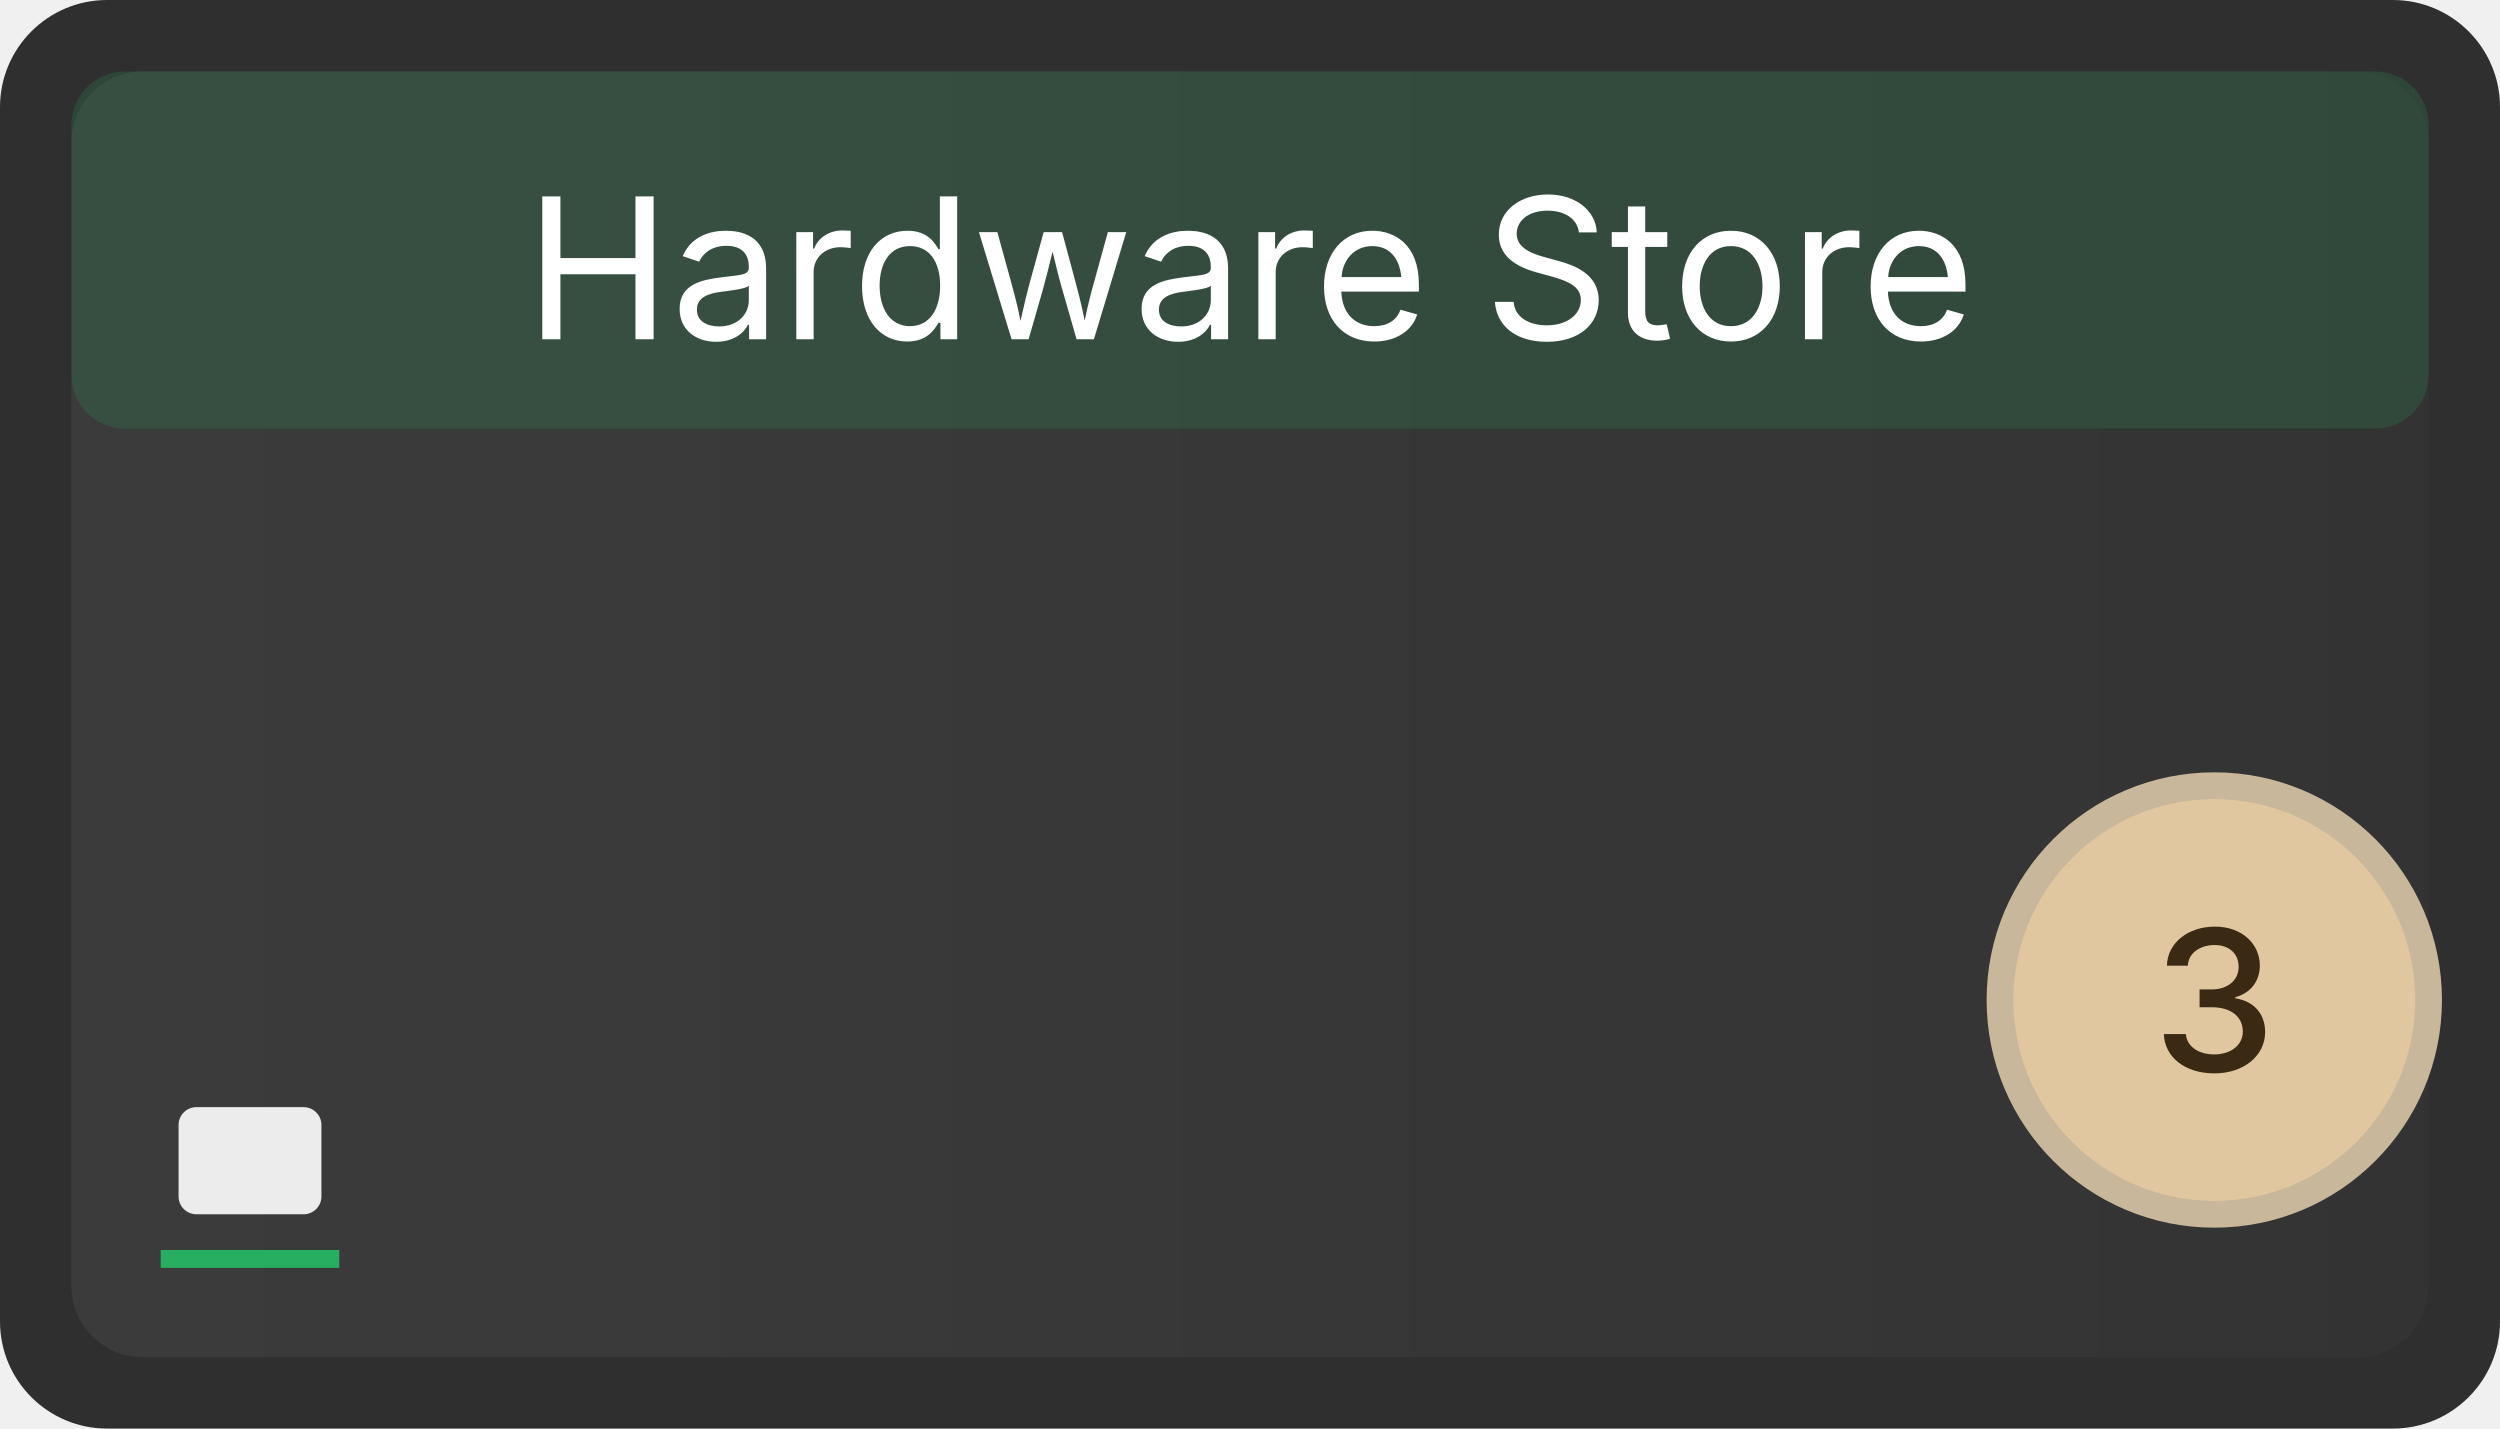
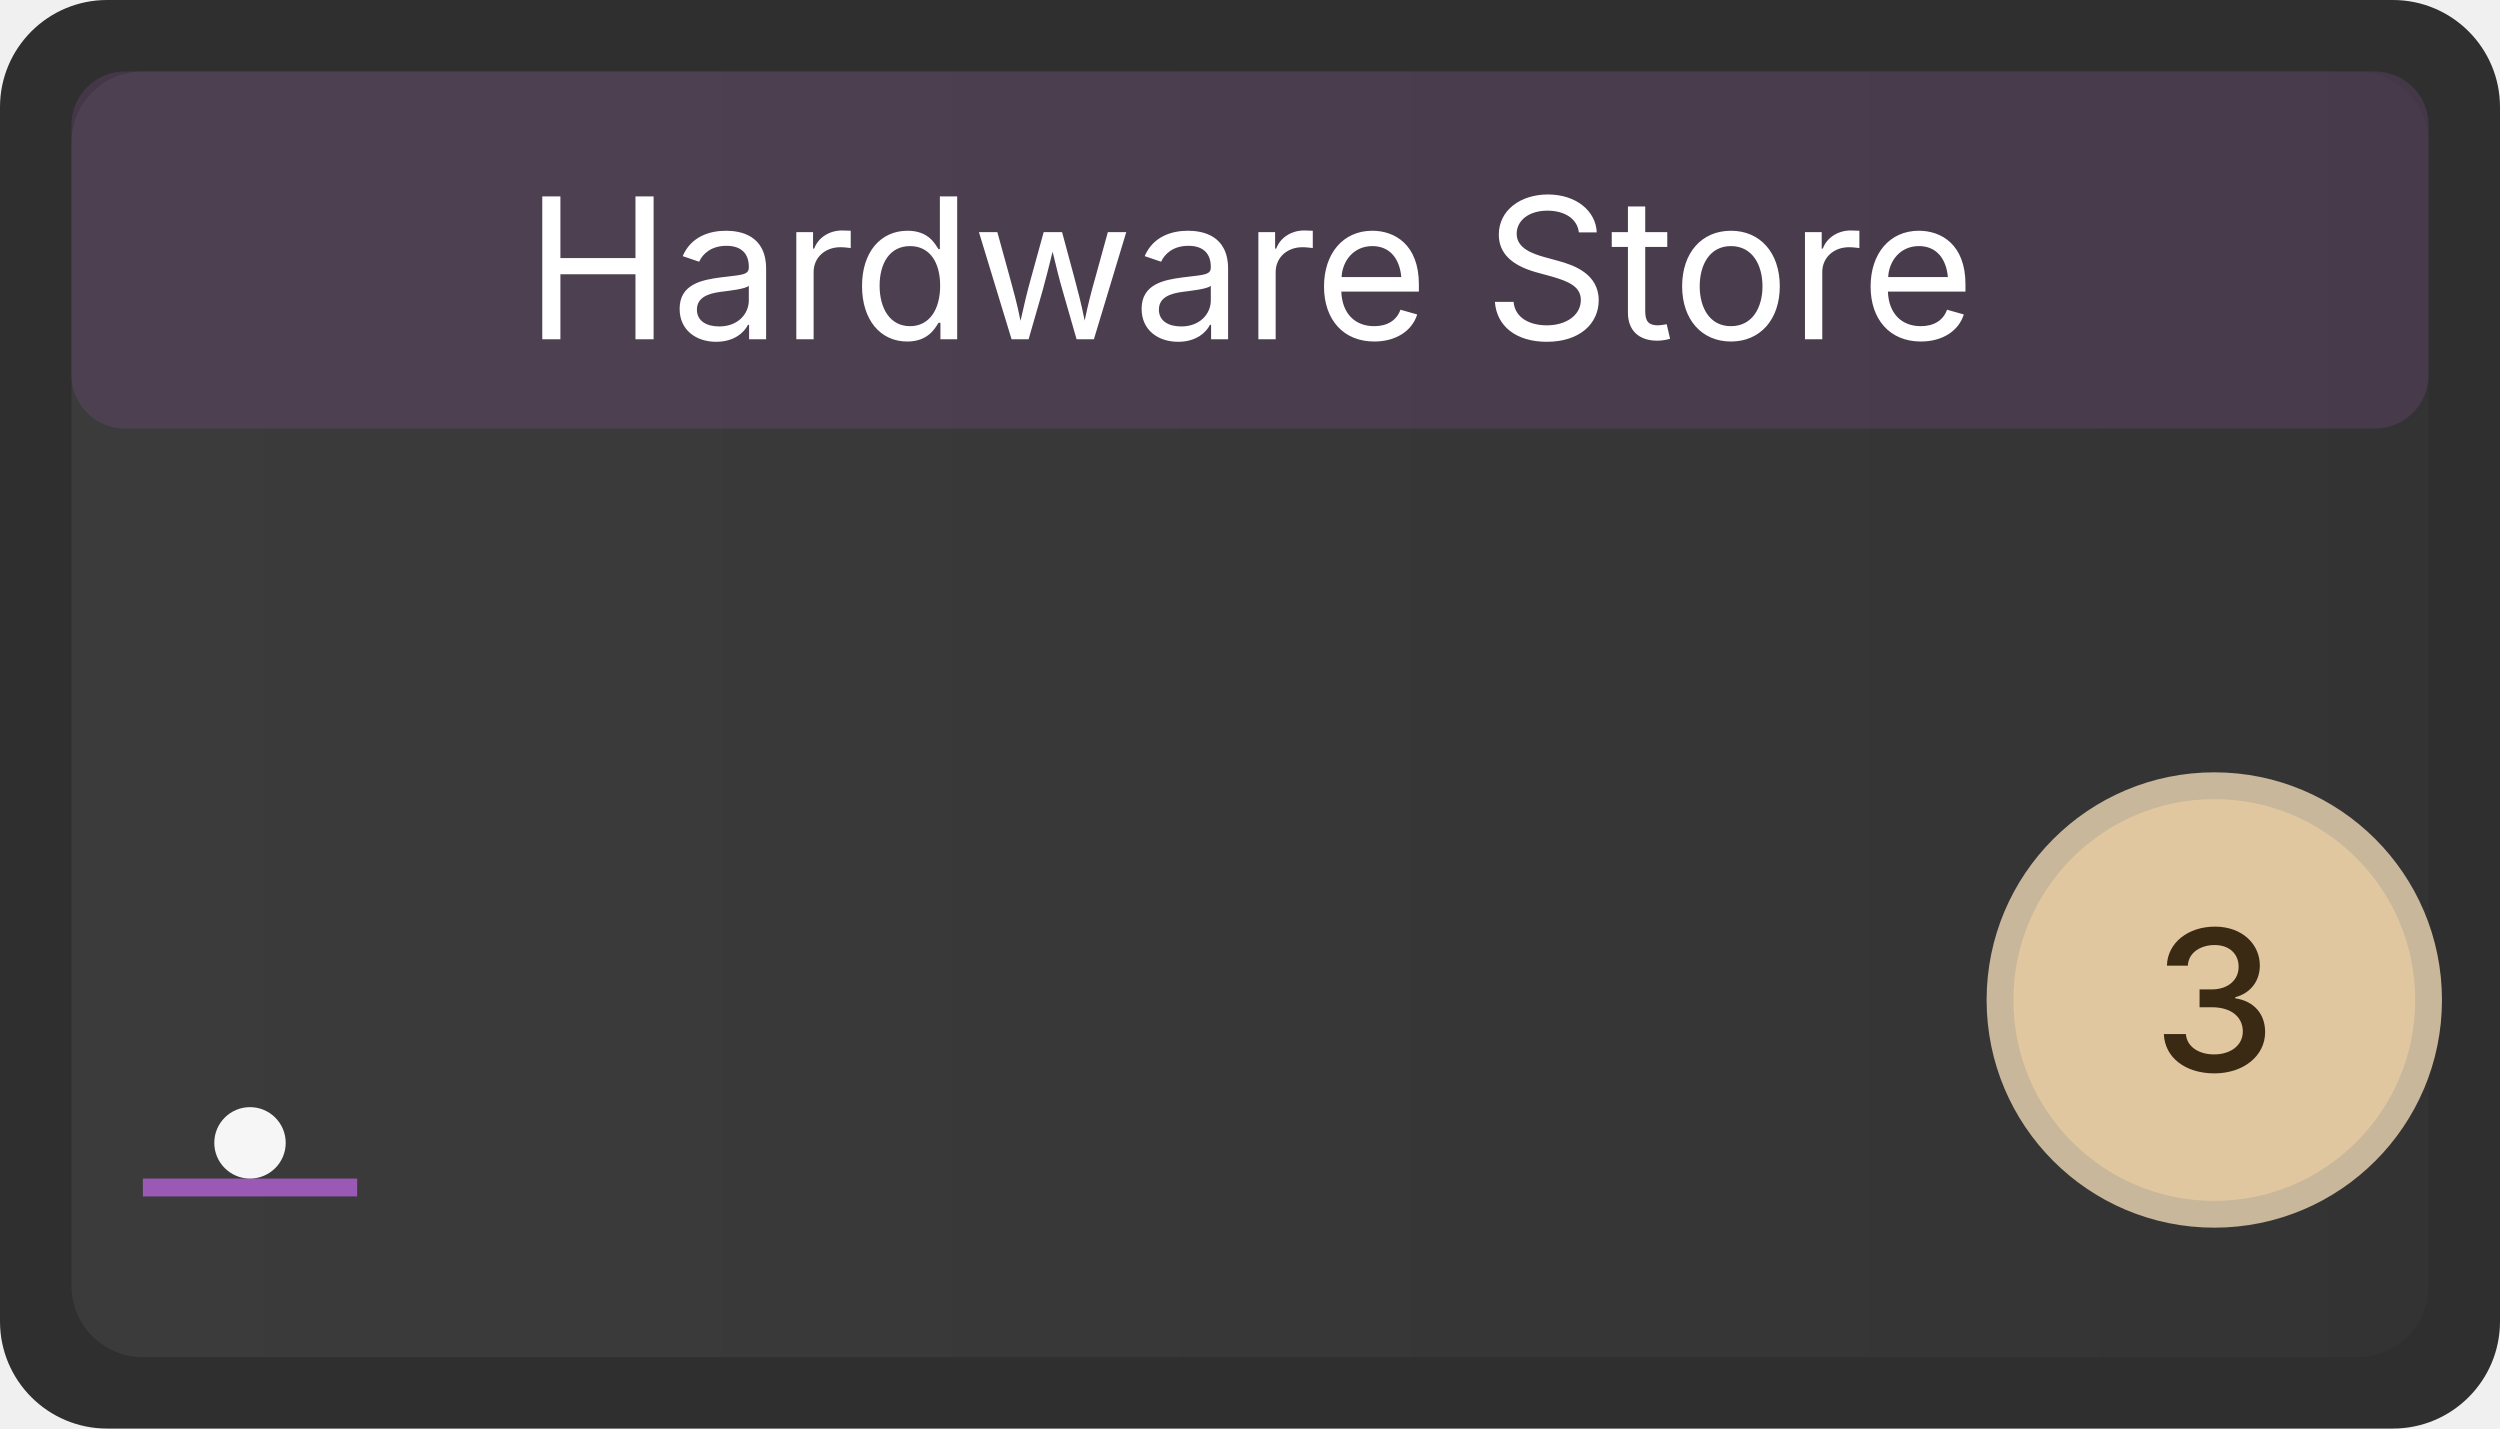
<svg xmlns="http://www.w3.org/2000/svg" width="140" height="80" viewBox="0 0 140 80" role="img" aria-label="Hardware Store">
  <defs>
    <linearGradient id="g-biz-hardware" x1="0" x2="1">
      <stop offset="0" stop-color="#ffffff" stop-opacity="0.06" />
      <stop offset="1" stop-color="#ffffff" stop-opacity="0.02" />
    </linearGradient>
  </defs>
  <rect x="0" y="0" width="140" height="80" rx="6" ry="6" fill="#2f2f2f" />
  <rect x="4" y="4" width="132" height="72" rx="4" ry="4" fill="url(#g-biz-hardware)" />
-   <rect x="4" y="4" width="132" height="20" rx="3" ry="3" fill="#27AE60" opacity="0.18" />
+   <rect x="4" y="4" width="132" height="20" rx="3" ry="3" fill="#9B59B6" opacity="0.18" />
  <text x="70" y="19" font-family="Inter, Segoe UI, Arial, sans-serif" font-size="11" fill="#ffffff" font-weight="400" text-anchor="middle">Hardware Store</text>
  <circle cx="124" cy="56" r="12" fill="#e0c7a0" stroke="#c8b79a" stroke-width="1.5" />
  <text x="124" y="60" font-family="Inter, Segoe UI, Arial, sans-serif" font-size="11" fill="#3a2a14" text-anchor="middle" font-weight="500">3</text>
  <g class="ms-synergy-icon" aria-hidden="false" transform="translate(6, 58)">
-     <svg width="16" height="16" viewBox="0 0 16 16" role="img" aria-label="Commerce icon">
-       <path d="M3 12h10v1H3z" fill="#27AE60" />
-       <rect x="4" y="4" width="8" height="6" rx="1" fill="#fff" opacity="0.9" />
+     <svg width="16" height="16" viewBox="0 0 16 16" role="img" aria-label="Service icon">
+       <path d="M2 8h12v1H2z" fill="#9B59B6" />
+       <circle cx="8" cy="6" r="2" fill="#fff" opacity="0.95" />
    </svg>
  </g>
</svg>
